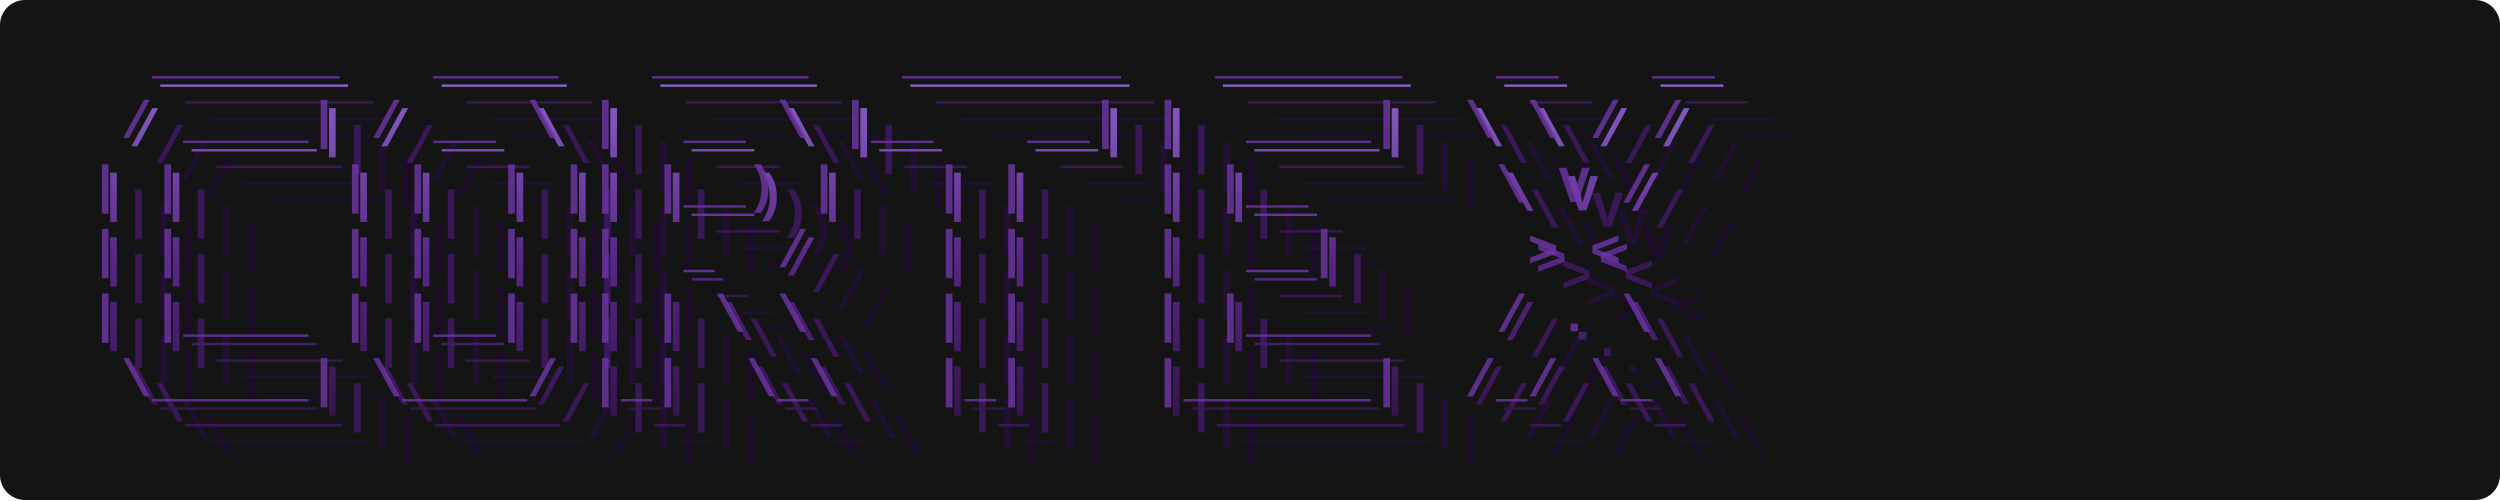
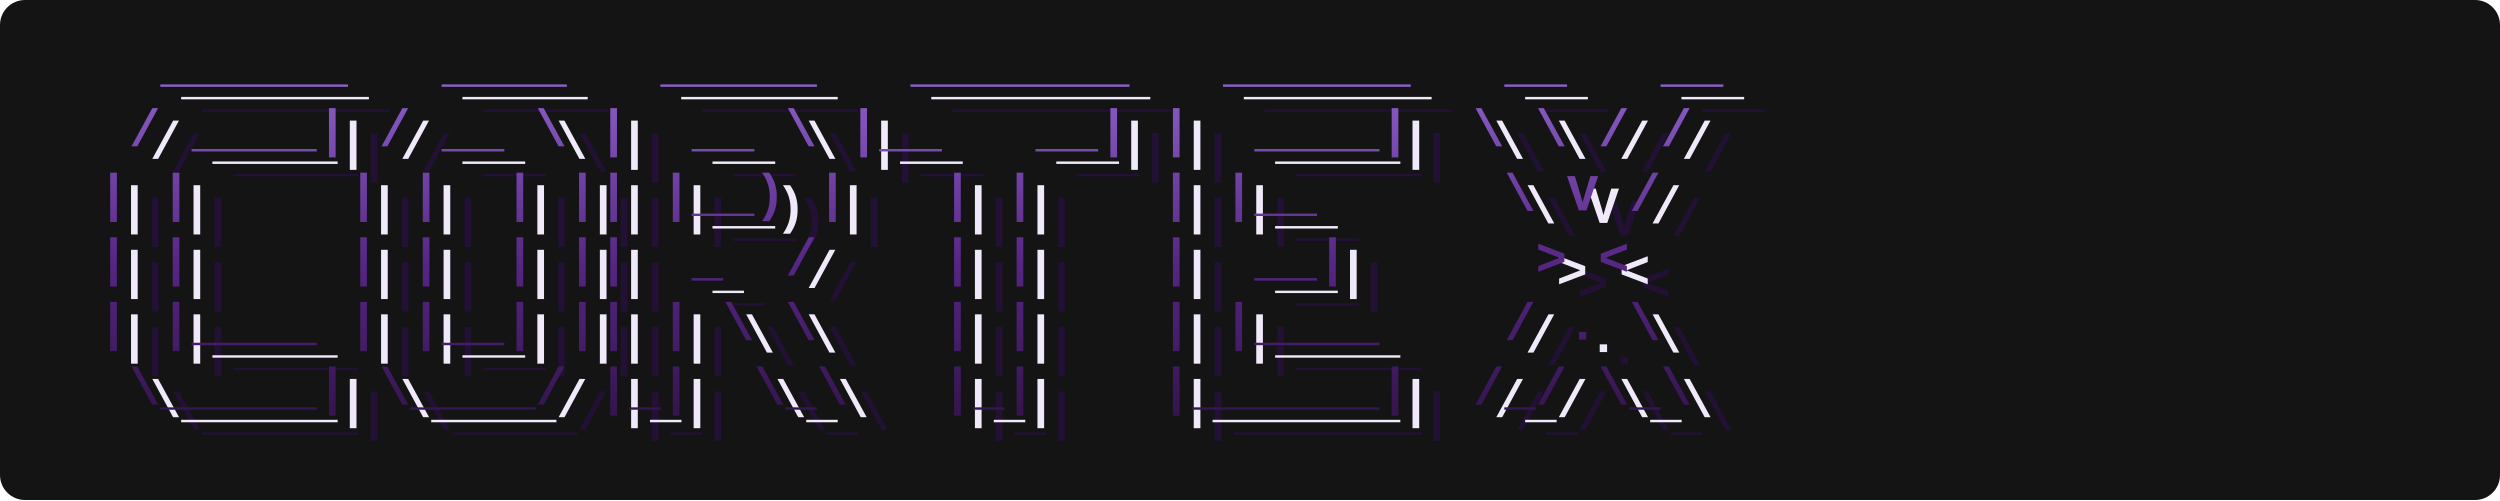
<svg xmlns="http://www.w3.org/2000/svg" width="1200" height="240" viewBox="0 0 1200 240" fill="none">
  <defs>
    <linearGradient id="cortex-main" x1="0" y1="0" x2="0" y2="1">
      <stop offset="0%" stop-color="#8B5FC7" />
      <stop offset="55%" stop-color="#552583" />
      <stop offset="100%" stop-color="#34154E" />
    </linearGradient>
  </defs>
  <rect width="1200" height="240" rx="12" fill="#141414" />
  <g font-family="'Courier New', Consolas, monospace" font-size="25" font-weight="700" xml:space="preserve">
-     <text x="83" y="63" fill="#1B0B2A" opacity="0.95">
-       <tspan x="83" dy="0">  ______   ____   _____   _______   ______   __   __</tspan>
-       <tspan x="83" dy="31"> / ____| / __ \ |  __ \ |__   __| |  ____|  \ \ / /</tspan>
-       <tspan x="83" dy="31">| |     | |  | || |__) |   | |    | |__      \ V /</tspan>
-       <tspan x="83" dy="31">| |     | |  | ||  _  /    | |    |  __|      &gt; &lt;</tspan>
-       <tspan x="83" dy="31">| |____ | |__| || | \ \    | |    | |____    / . \</tspan>
-       <tspan x="83" dy="31"> \_____| \____/ |_|  \_\   |_|    |______|  /_/ \_\</tspan>
+     <text x="67" y="51" fill="#231036" opacity="0.92">
+       <tspan x="67" dy="0">  ______   ____   _____   _______   ______   __   __</tspan>
+       <tspan x="67" dy="31"> / ____| / __ \ |  __ \ |__   __| |  ____|  \ \ / /</tspan>
+       <tspan x="67" dy="31">| |     | |  | || |__) |   | |    | |__      \ V /</tspan>
+       <tspan x="67" dy="31">| |     | |  | ||  _  /    | |    |  __|      &gt; &lt;</tspan>
+       <tspan x="67" dy="31">| |____ | |__| || | \ \    | |    | |____    / . \</tspan>
+       <tspan x="67" dy="31"> \_____| \____/ |_|  \_\   |_|    |______|  /_/ \_\</tspan>
    </text>
-     <text x="71" y="55" fill="#241036" opacity="0.9">
-       <tspan x="71" dy="0">  ______   ____   _____   _______   ______   __   __</tspan>
-       <tspan x="71" dy="31"> / ____| / __ \ |  __ \ |__   __| |  ____|  \ \ / /</tspan>
-       <tspan x="71" dy="31">| |     | |  | || |__) |   | |    | |__      \ V /</tspan>
-       <tspan x="71" dy="31">| |     | |  | ||  _  /    | |    |  __|      &gt; &lt;</tspan>
-       <tspan x="71" dy="31">| |____ | |__| || | \ \    | |    | |____    / . \</tspan>
-       <tspan x="71" dy="31"> \_____| \____/ |_|  \_\   |_|    |______|  /_/ \_\</tspan>
-     </text>
-     <text x="59" y="47" fill="#3B185A" opacity="0.95">
-       <tspan x="59" dy="0">  ______   ____   _____   _______   ______   __   __</tspan>
-       <tspan x="59" dy="31"> / ____| / __ \ |  __ \ |__   __| |  ____|  \ \ / /</tspan>
-       <tspan x="59" dy="31">| |     | |  | || |__) |   | |    | |__      \ V /</tspan>
-       <tspan x="59" dy="31">| |     | |  | ||  _  /    | |    |  __|      &gt; &lt;</tspan>
-       <tspan x="59" dy="31">| |____ | |__| || | \ \    | |    | |____    / . \</tspan>
-       <tspan x="59" dy="31"> \_____| \____/ |_|  \_\   |_|    |______|  /_/ \_\</tspan>
+     <text x="57" y="45" fill="#F5EEFF" opacity="0.98">
+       <tspan x="57" dy="0">  ______   ____   _____   _______   ______   __   __</tspan>
+       <tspan x="57" dy="31"> / ____| / __ \ |  __ \ |__   __| |  ____|  \ \ / /</tspan>
+       <tspan x="57" dy="31">| |     | |  | || |__) |   | |    | |__      \ V /</tspan>
+       <tspan x="57" dy="31">| |     | |  | ||  _  /    | |    |  __|      &gt; &lt;</tspan>
+       <tspan x="57" dy="31">| |____ | |__| || | \ \    | |    | |____    / . \</tspan>
+       <tspan x="57" dy="31"> \_____| \____/ |_|  \_\   |_|    |______|  /_/ \_\</tspan>
    </text>
    <text x="47" y="39" fill="url(#cortex-main)">
      <tspan x="47" dy="0">  ______   ____   _____   _______   ______   __   __</tspan>
      <tspan x="47" dy="31"> / ____| / __ \ |  __ \ |__   __| |  ____|  \ \ / /</tspan>
      <tspan x="47" dy="31">| |     | |  | || |__) |   | |    | |__      \ V /</tspan>
      <tspan x="47" dy="31">| |     | |  | ||  _  /    | |    |  __|      &gt; &lt;</tspan>
      <tspan x="47" dy="31">| |____ | |__| || | \ \    | |    | |____    / . \</tspan>
      <tspan x="47" dy="31"> \_____| \____/ |_|  \_\   |_|    |______|  /_/ \_\</tspan>
    </text>
-     <text x="43" y="35" fill="#6E36A7" opacity="0.8">
-       <tspan x="43" dy="0">  ______   ____   _____   _______   ______   __   __</tspan>
-       <tspan x="43" dy="31"> / ____| / __ \ |  __ \ |__   __| |  ____|  \ \ / /</tspan>
-       <tspan x="43" dy="31">| |     | |  | || |__) |   | |    | |__      \ V /</tspan>
-       <tspan x="43" dy="31">| |     | |  | ||  _  /    | |    |  __|      &gt; &lt;</tspan>
-       <tspan x="43" dy="31">| |____ | |__| || | \ \    | |    | |____    / . \</tspan>
-       <tspan x="43" dy="31"> \_____| \____/ |_|  \_\   |_|    |______|  /_/ \_\</tspan>
-     </text>
  </g>
</svg>
